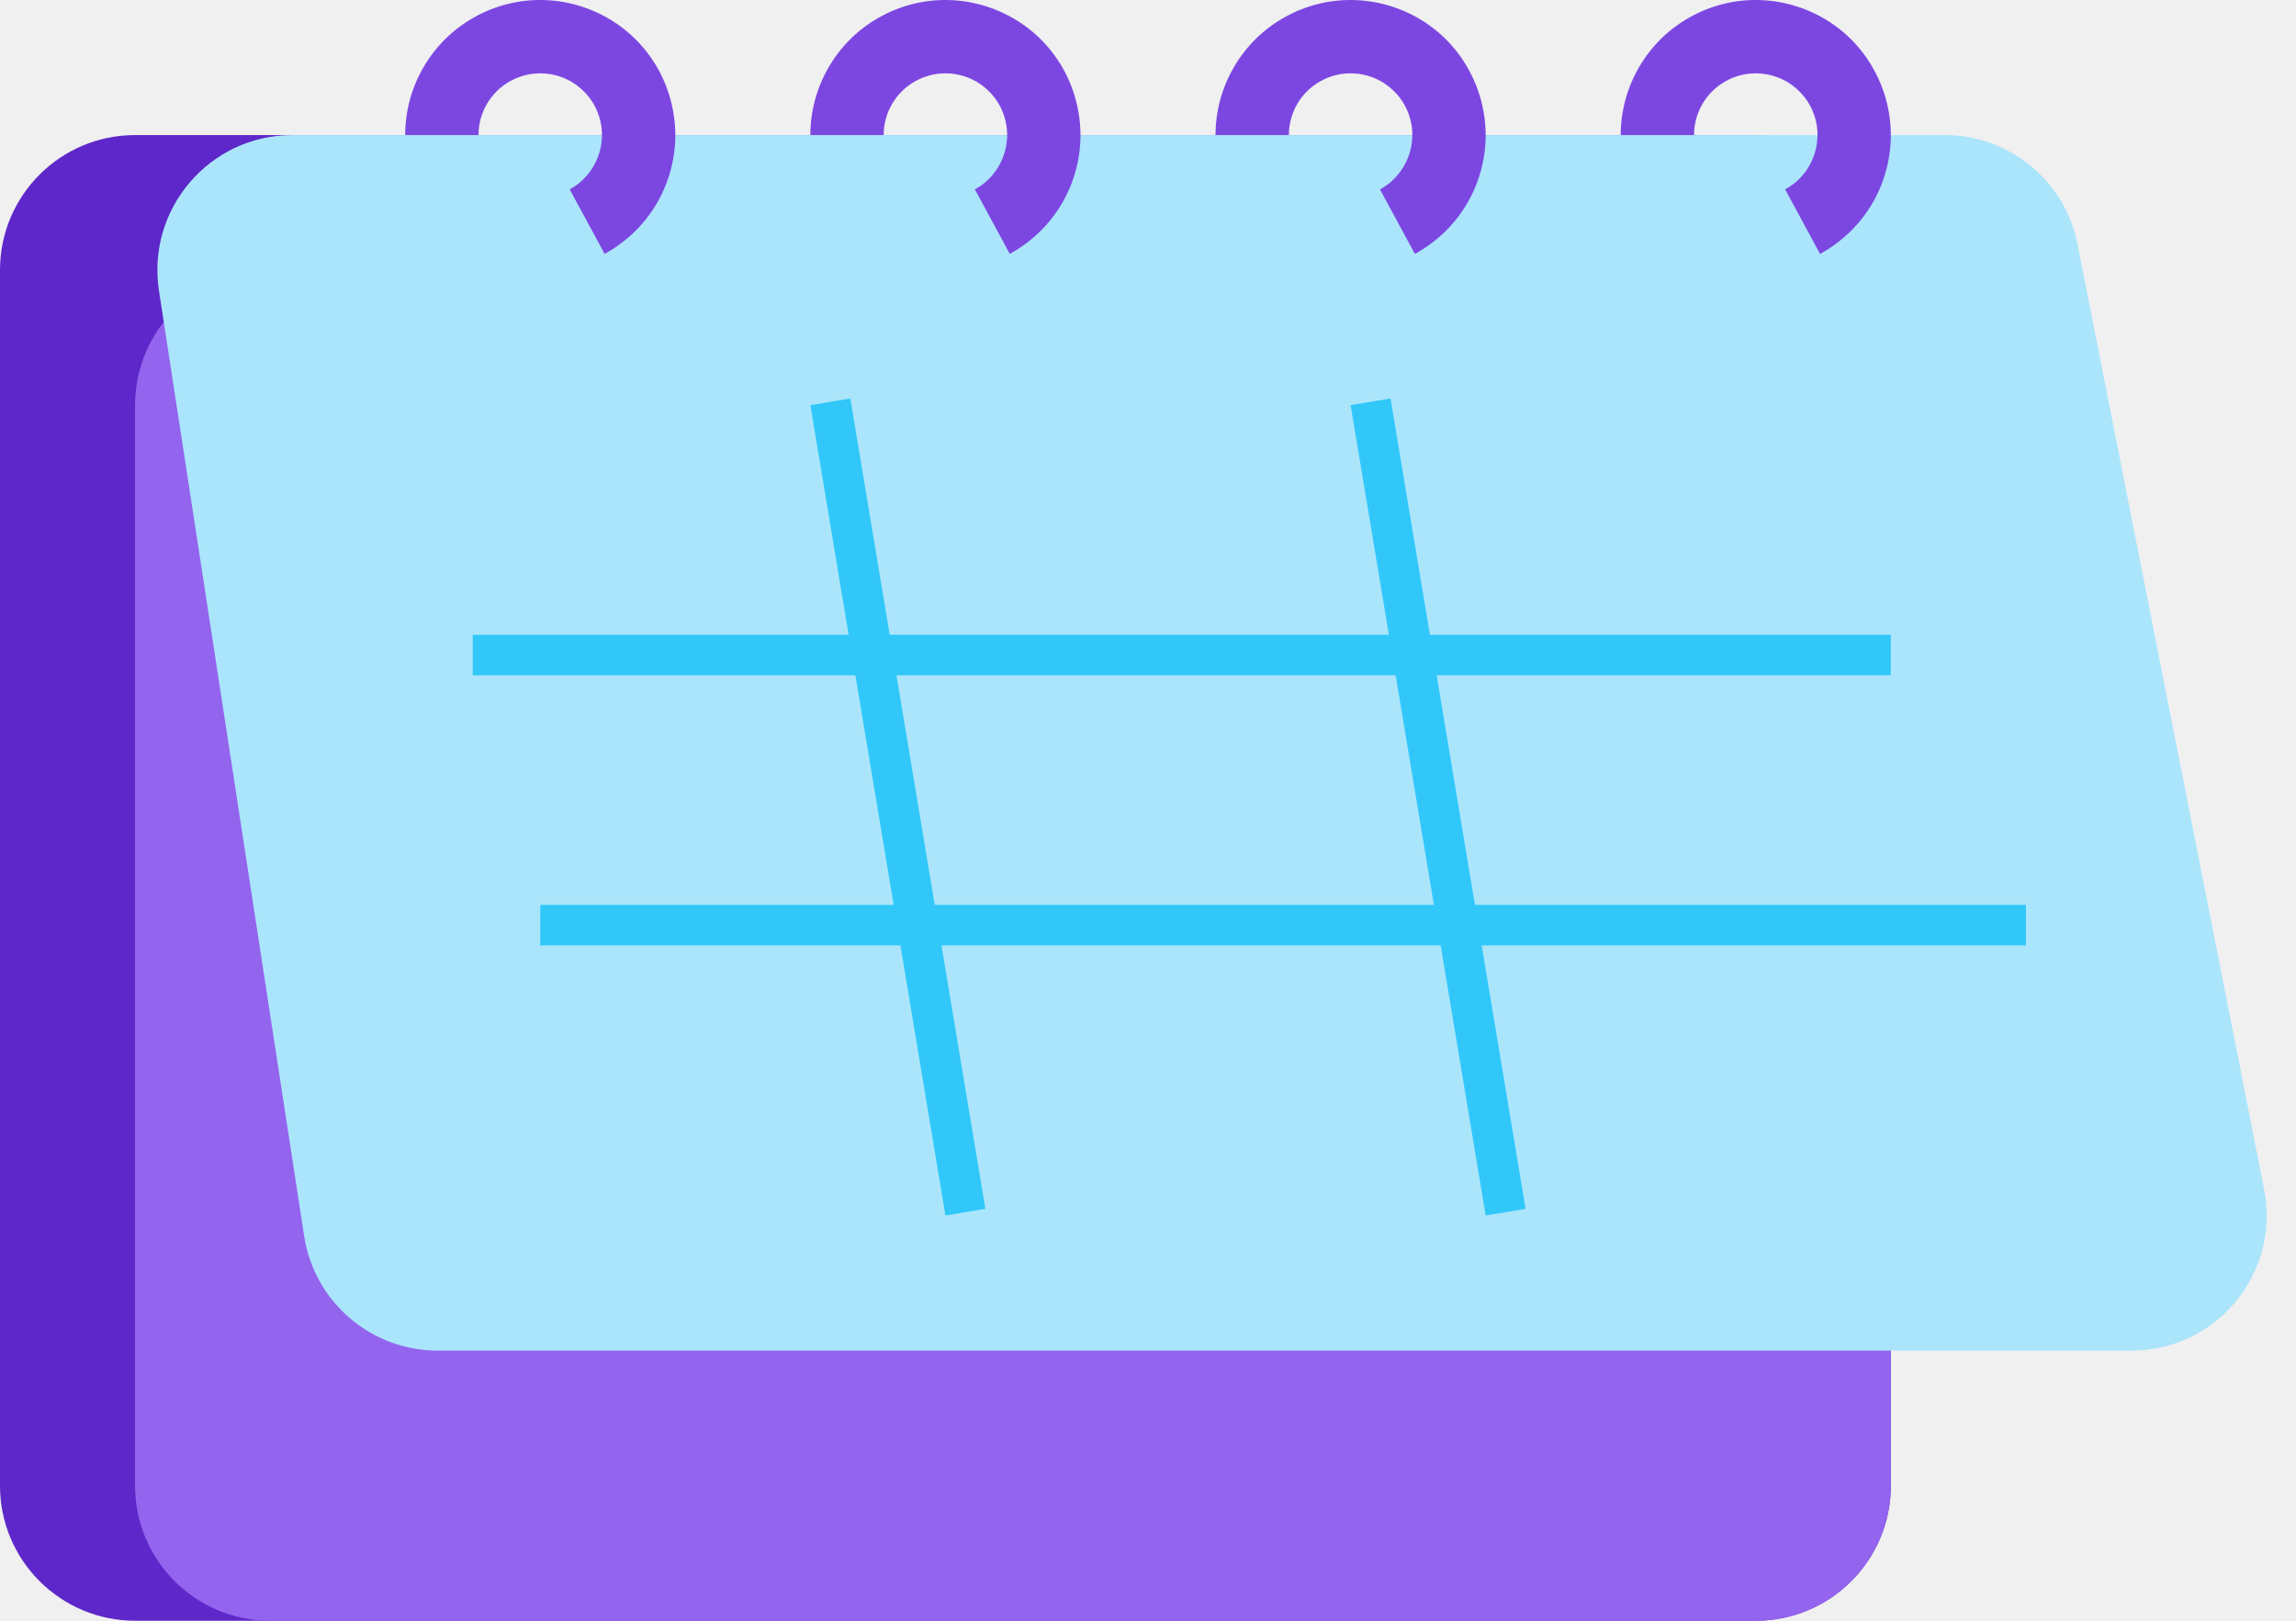
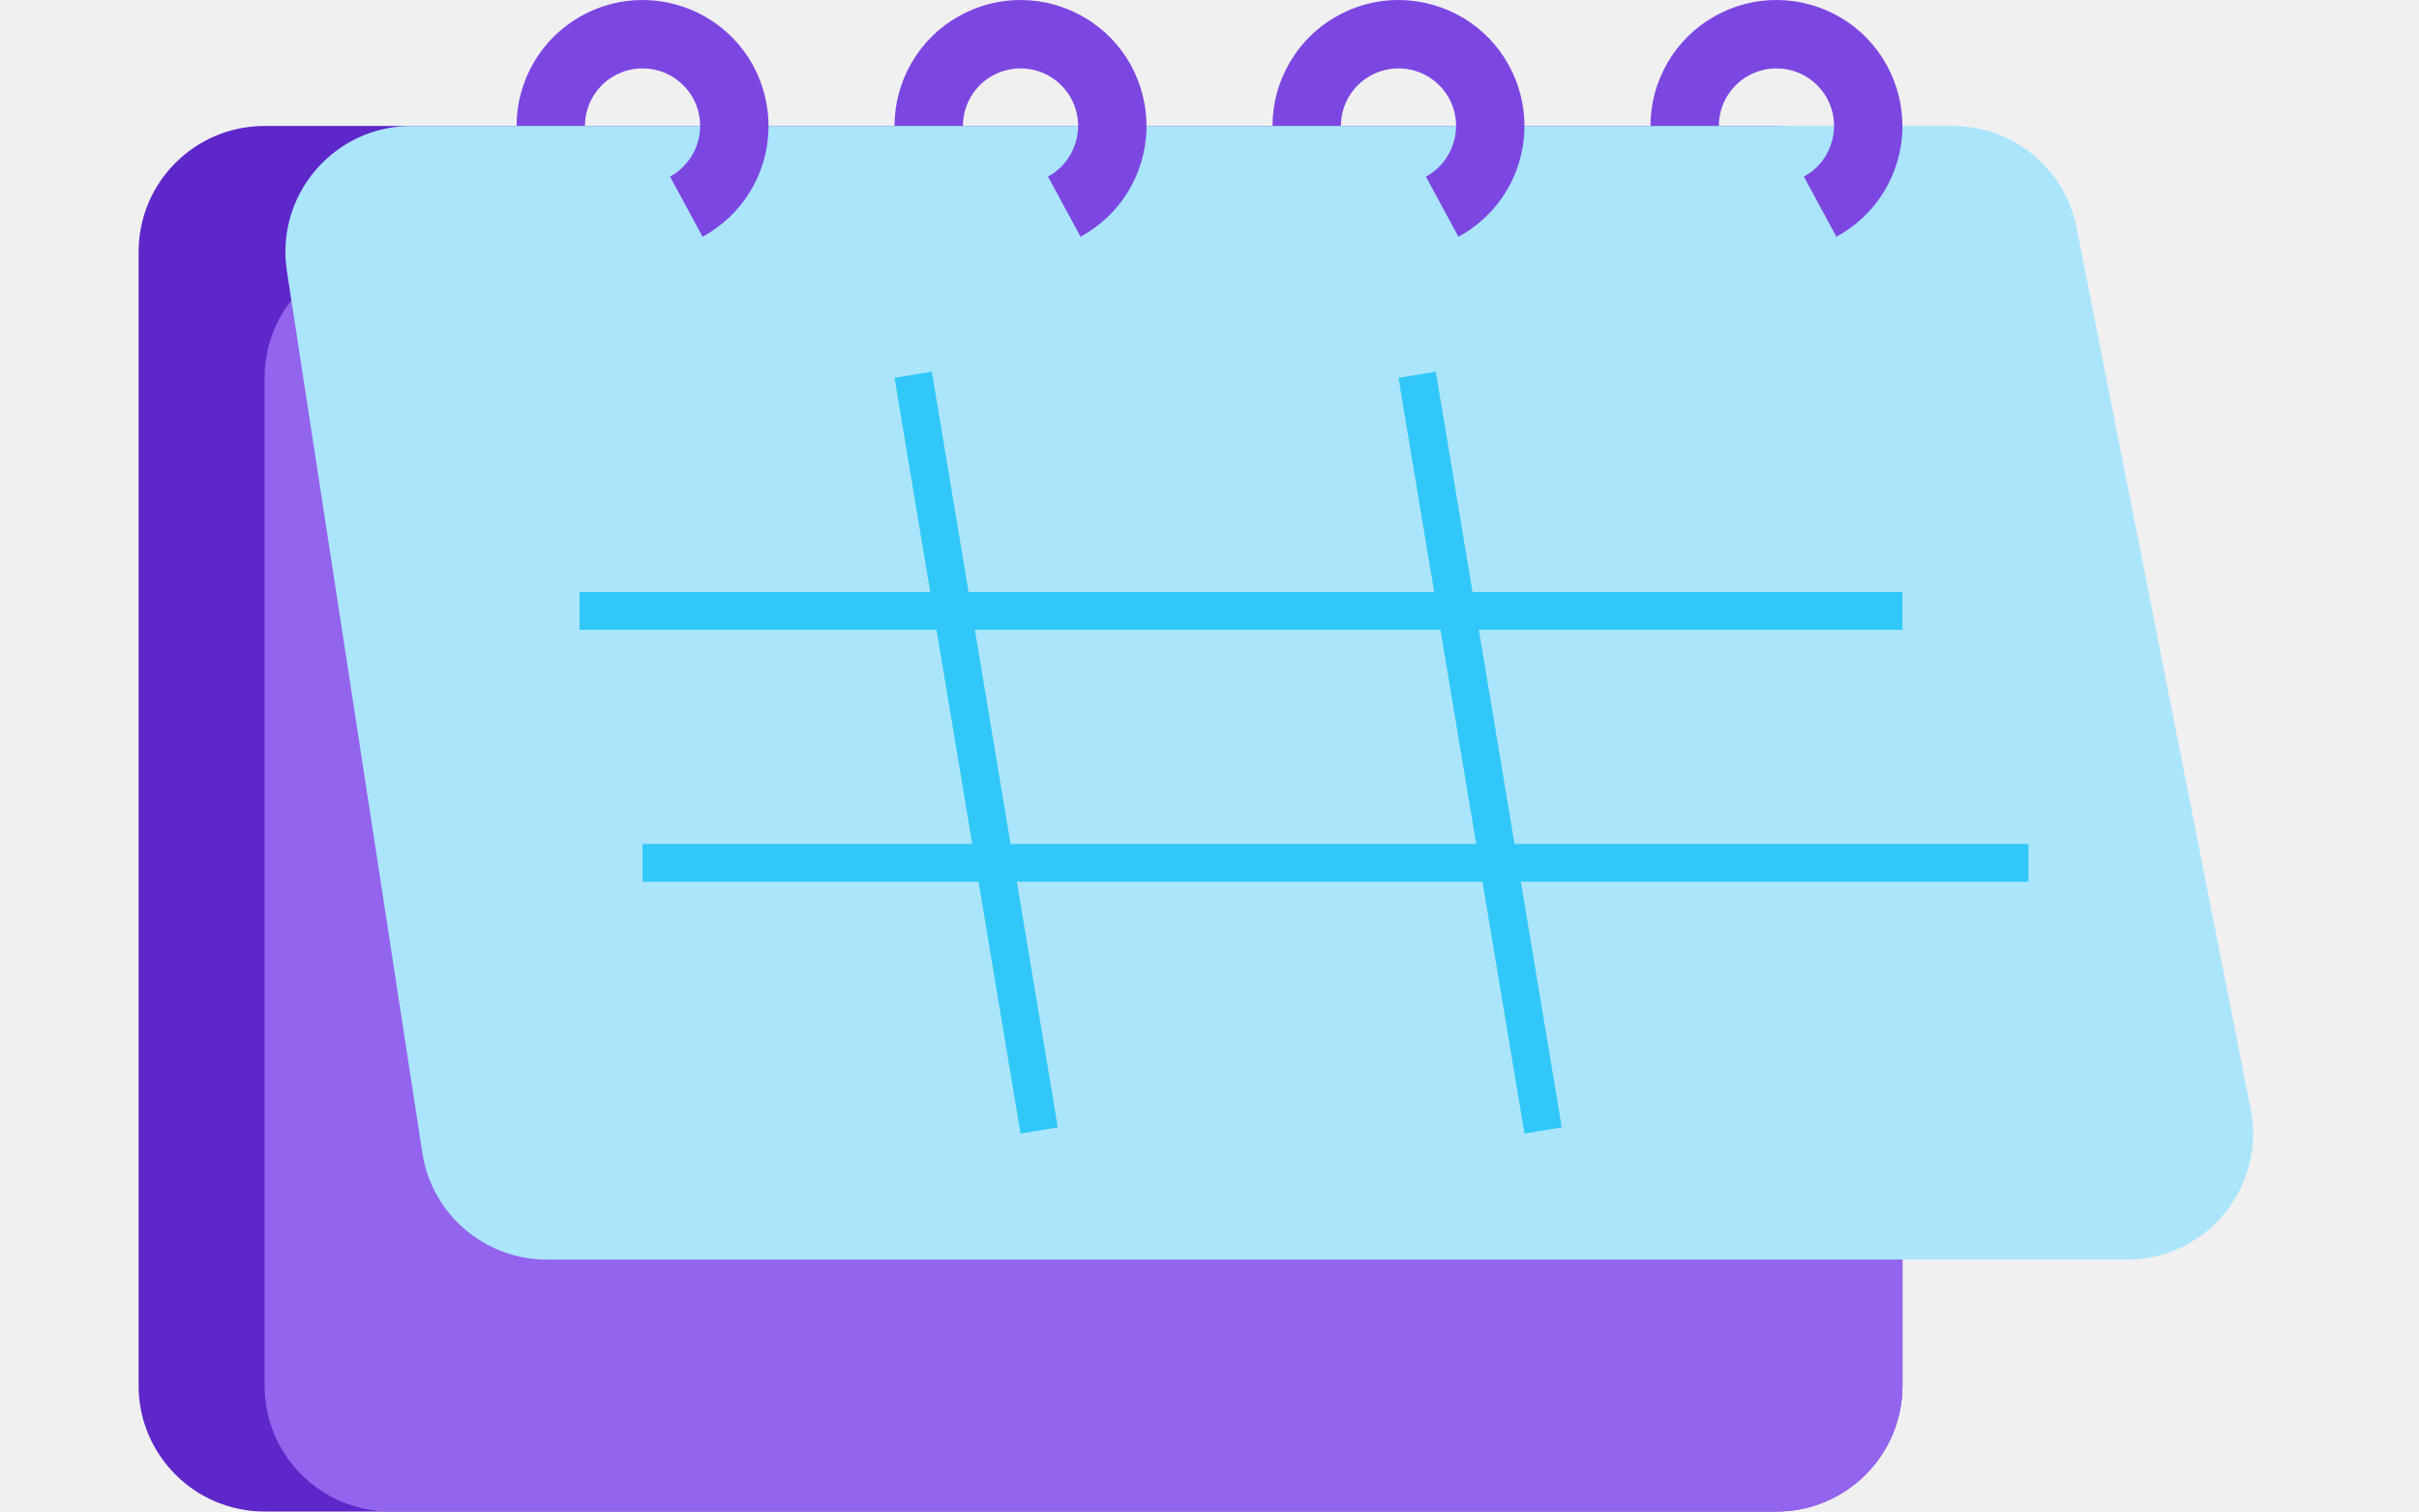
- <svg xmlns="http://www.w3.org/2000/svg" width="17" height="12" viewBox="0 0 17 12" fill="none">
+ <svg xmlns="http://www.w3.org/2000/svg" width="32" height="20" viewBox="0 0 17 12" fill="none">
  <rect y="1" width="14" height="11" rx="1" fill="#5E27C9" />
  <rect x="1" y="2" width="13" height="10" rx="1" fill="#9364ED" />
  <path d="M1.177 2.152C1.084 1.546 1.553 1 2.165 1H14.4C14.878 1 15.289 1.338 15.382 1.806L16.764 8.806C16.886 9.424 16.413 10 15.783 10H3.241C2.747 10 2.327 9.64 2.252 9.152L1.177 2.152Z" fill="#ABE5FC" />
  <line x1="6.148" y1="2.975" x2="7.148" y2="8.975" stroke="#31C8F9" stroke-width="0.3" />
  <path d="M3.5 4.85L14 4.85" stroke="#31C8F9" stroke-width="0.3" />
  <line x1="4" y1="6.85" x2="15" y2="6.85" stroke="#31C8F9" stroke-width="0.3" />
  <line x1="10.148" y1="2.975" x2="11.148" y2="8.975" stroke="#31C8F9" stroke-width="0.3" />
  <mask id="path-8-inside-1_249_3012" fill="white">
    <path d="M3 1C3 0.823 3.047 0.65 3.136 0.497C3.225 0.344 3.352 0.218 3.506 0.131C3.66 0.043 3.834 -0.002 4.01 5.36846e-05C4.187 0.002 4.36 0.051 4.512 0.141C4.664 0.231 4.789 0.36 4.875 0.515C4.96 0.67 5.003 0.844 5 1.021C4.996 1.197 4.946 1.37 4.854 1.521C4.762 1.672 4.631 1.795 4.476 1.88L4.218 1.402C4.289 1.364 4.348 1.307 4.39 1.238C4.432 1.169 4.455 1.09 4.457 1.009C4.459 0.929 4.439 0.849 4.4 0.778C4.361 0.708 4.303 0.649 4.234 0.607C4.165 0.566 4.085 0.544 4.005 0.543C3.924 0.542 3.844 0.563 3.774 0.603C3.704 0.642 3.646 0.7 3.605 0.77C3.564 0.84 3.543 0.919 3.543 1H3Z" />
  </mask>
  <path d="M3 1C3 0.823 3.047 0.65 3.136 0.497C3.225 0.344 3.352 0.218 3.506 0.131C3.66 0.043 3.834 -0.002 4.01 5.36846e-05C4.187 0.002 4.36 0.051 4.512 0.141C4.664 0.231 4.789 0.36 4.875 0.515C4.96 0.67 5.003 0.844 5 1.021C4.996 1.197 4.946 1.37 4.854 1.521C4.762 1.672 4.631 1.795 4.476 1.88L4.218 1.402C4.289 1.364 4.348 1.307 4.39 1.238C4.432 1.169 4.455 1.09 4.457 1.009C4.459 0.929 4.439 0.849 4.4 0.778C4.361 0.708 4.303 0.649 4.234 0.607C4.165 0.566 4.085 0.544 4.005 0.543C3.924 0.542 3.844 0.563 3.774 0.603C3.704 0.642 3.646 0.7 3.605 0.77C3.564 0.84 3.543 0.919 3.543 1H3Z" stroke="#7C47E1" stroke-width="10" mask="url(#path-8-inside-1_249_3012)" />
  <mask id="path-9-inside-2_249_3012" fill="white">
    <path d="M6 1C6 0.823 6.047 0.65 6.136 0.497C6.225 0.344 6.352 0.218 6.506 0.131C6.66 0.043 6.834 -0.002 7.01 5.36846e-05C7.187 0.002 7.36 0.051 7.512 0.141C7.664 0.231 7.789 0.36 7.875 0.515C7.96 0.67 8.003 0.844 8 1.021C7.996 1.197 7.946 1.37 7.854 1.521C7.762 1.672 7.631 1.795 7.476 1.88L7.218 1.402C7.289 1.364 7.348 1.307 7.39 1.238C7.432 1.169 7.455 1.09 7.457 1.009C7.459 0.929 7.439 0.849 7.4 0.778C7.361 0.708 7.303 0.649 7.234 0.607C7.165 0.566 7.085 0.544 7.005 0.543C6.924 0.542 6.844 0.563 6.774 0.603C6.704 0.642 6.646 0.7 6.605 0.77C6.564 0.84 6.543 0.919 6.543 1H6Z" />
  </mask>
  <path d="M6 1C6 0.823 6.047 0.65 6.136 0.497C6.225 0.344 6.352 0.218 6.506 0.131C6.66 0.043 6.834 -0.002 7.01 5.36846e-05C7.187 0.002 7.36 0.051 7.512 0.141C7.664 0.231 7.789 0.36 7.875 0.515C7.96 0.67 8.003 0.844 8 1.021C7.996 1.197 7.946 1.37 7.854 1.521C7.762 1.672 7.631 1.795 7.476 1.88L7.218 1.402C7.289 1.364 7.348 1.307 7.39 1.238C7.432 1.169 7.455 1.09 7.457 1.009C7.459 0.929 7.439 0.849 7.4 0.778C7.361 0.708 7.303 0.649 7.234 0.607C7.165 0.566 7.085 0.544 7.005 0.543C6.924 0.542 6.844 0.563 6.774 0.603C6.704 0.642 6.646 0.7 6.605 0.77C6.564 0.84 6.543 0.919 6.543 1H6Z" stroke="#7C47E1" stroke-width="10" mask="url(#path-9-inside-2_249_3012)" />
  <mask id="path-10-inside-3_249_3012" fill="white">
    <path d="M9 1C9 0.823 9.047 0.65 9.136 0.497C9.225 0.344 9.352 0.218 9.506 0.131C9.66 0.043 9.834 -0.002 10.01 5.36846e-05C10.187 0.002 10.36 0.051 10.512 0.141C10.664 0.231 10.789 0.36 10.874 0.515C10.96 0.67 11.003 0.844 11 1.021C10.996 1.197 10.946 1.37 10.854 1.521C10.762 1.672 10.631 1.795 10.476 1.88L10.217 1.402C10.289 1.364 10.348 1.307 10.39 1.238C10.432 1.169 10.455 1.09 10.457 1.009C10.459 0.929 10.439 0.849 10.4 0.778C10.361 0.708 10.303 0.649 10.234 0.607C10.165 0.566 10.085 0.544 10.005 0.543C9.924 0.542 9.844 0.563 9.774 0.603C9.704 0.642 9.646 0.7 9.605 0.77C9.564 0.84 9.543 0.919 9.543 1H9Z" />
  </mask>
  <path d="M9 1C9 0.823 9.047 0.65 9.136 0.497C9.225 0.344 9.352 0.218 9.506 0.131C9.66 0.043 9.834 -0.002 10.01 5.36846e-05C10.187 0.002 10.36 0.051 10.512 0.141C10.664 0.231 10.789 0.36 10.874 0.515C10.96 0.67 11.003 0.844 11 1.021C10.996 1.197 10.946 1.37 10.854 1.521C10.762 1.672 10.631 1.795 10.476 1.88L10.217 1.402C10.289 1.364 10.348 1.307 10.39 1.238C10.432 1.169 10.455 1.09 10.457 1.009C10.459 0.929 10.439 0.849 10.4 0.778C10.361 0.708 10.303 0.649 10.234 0.607C10.165 0.566 10.085 0.544 10.005 0.543C9.924 0.542 9.844 0.563 9.774 0.603C9.704 0.642 9.646 0.7 9.605 0.77C9.564 0.84 9.543 0.919 9.543 1H9Z" stroke="#7C47E1" stroke-width="10" mask="url(#path-10-inside-3_249_3012)" />
  <mask id="path-11-inside-4_249_3012" fill="white">
    <path d="M12 1C12 0.823 12.047 0.65 12.136 0.497C12.225 0.344 12.352 0.218 12.506 0.131C12.66 0.043 12.834 -0.002 13.01 5.36846e-05C13.187 0.002 13.36 0.051 13.512 0.141C13.664 0.231 13.789 0.36 13.874 0.515C13.96 0.67 14.003 0.844 14 1.021C13.996 1.197 13.946 1.37 13.854 1.521C13.762 1.672 13.631 1.795 13.476 1.88L13.217 1.402C13.289 1.364 13.348 1.307 13.39 1.238C13.432 1.169 13.455 1.09 13.457 1.009C13.459 0.929 13.439 0.849 13.4 0.778C13.361 0.708 13.303 0.649 13.234 0.607C13.165 0.566 13.085 0.544 13.005 0.543C12.924 0.542 12.844 0.563 12.774 0.603C12.704 0.642 12.646 0.7 12.605 0.77C12.564 0.84 12.543 0.919 12.543 1H12Z" />
  </mask>
  <path d="M12 1C12 0.823 12.047 0.65 12.136 0.497C12.225 0.344 12.352 0.218 12.506 0.131C12.66 0.043 12.834 -0.002 13.01 5.36846e-05C13.187 0.002 13.36 0.051 13.512 0.141C13.664 0.231 13.789 0.36 13.874 0.515C13.96 0.67 14.003 0.844 14 1.021C13.996 1.197 13.946 1.37 13.854 1.521C13.762 1.672 13.631 1.795 13.476 1.88L13.217 1.402C13.289 1.364 13.348 1.307 13.39 1.238C13.432 1.169 13.455 1.09 13.457 1.009C13.459 0.929 13.439 0.849 13.4 0.778C13.361 0.708 13.303 0.649 13.234 0.607C13.165 0.566 13.085 0.544 13.005 0.543C12.924 0.542 12.844 0.563 12.774 0.603C12.704 0.642 12.646 0.7 12.605 0.77C12.564 0.84 12.543 0.919 12.543 1H12Z" stroke="#7C47E1" stroke-width="10" mask="url(#path-11-inside-4_249_3012)" />
</svg>
